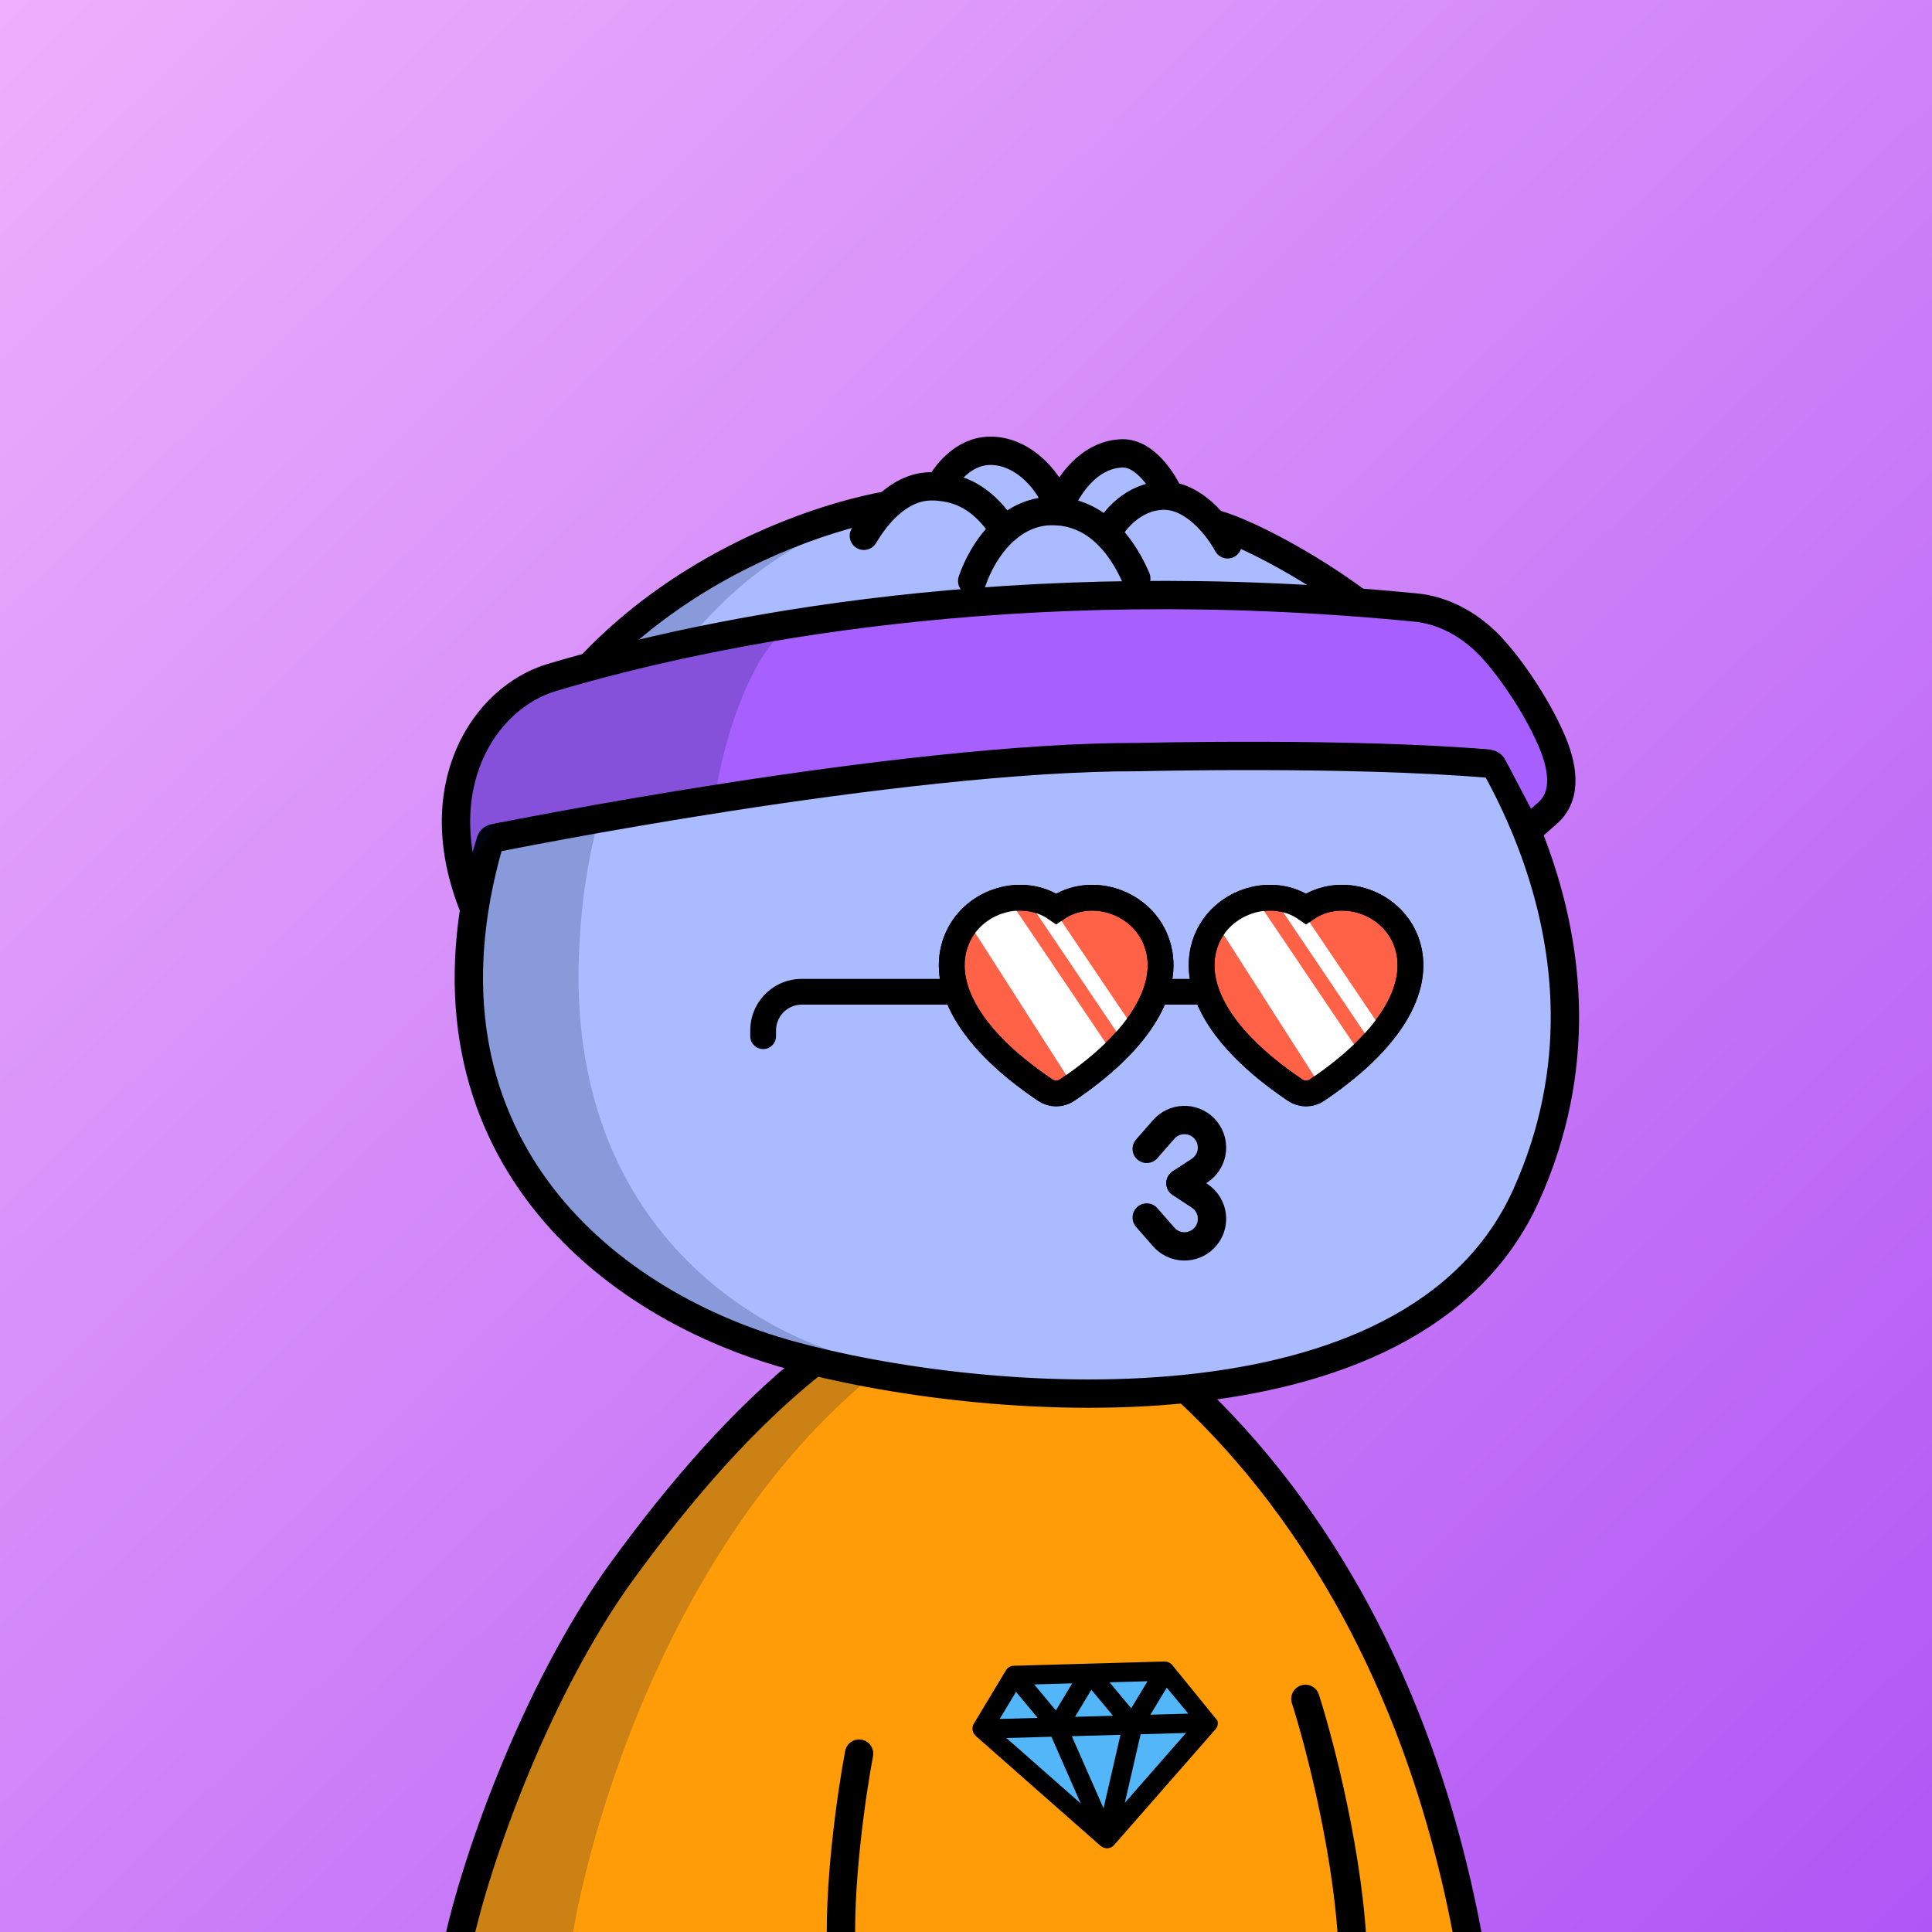
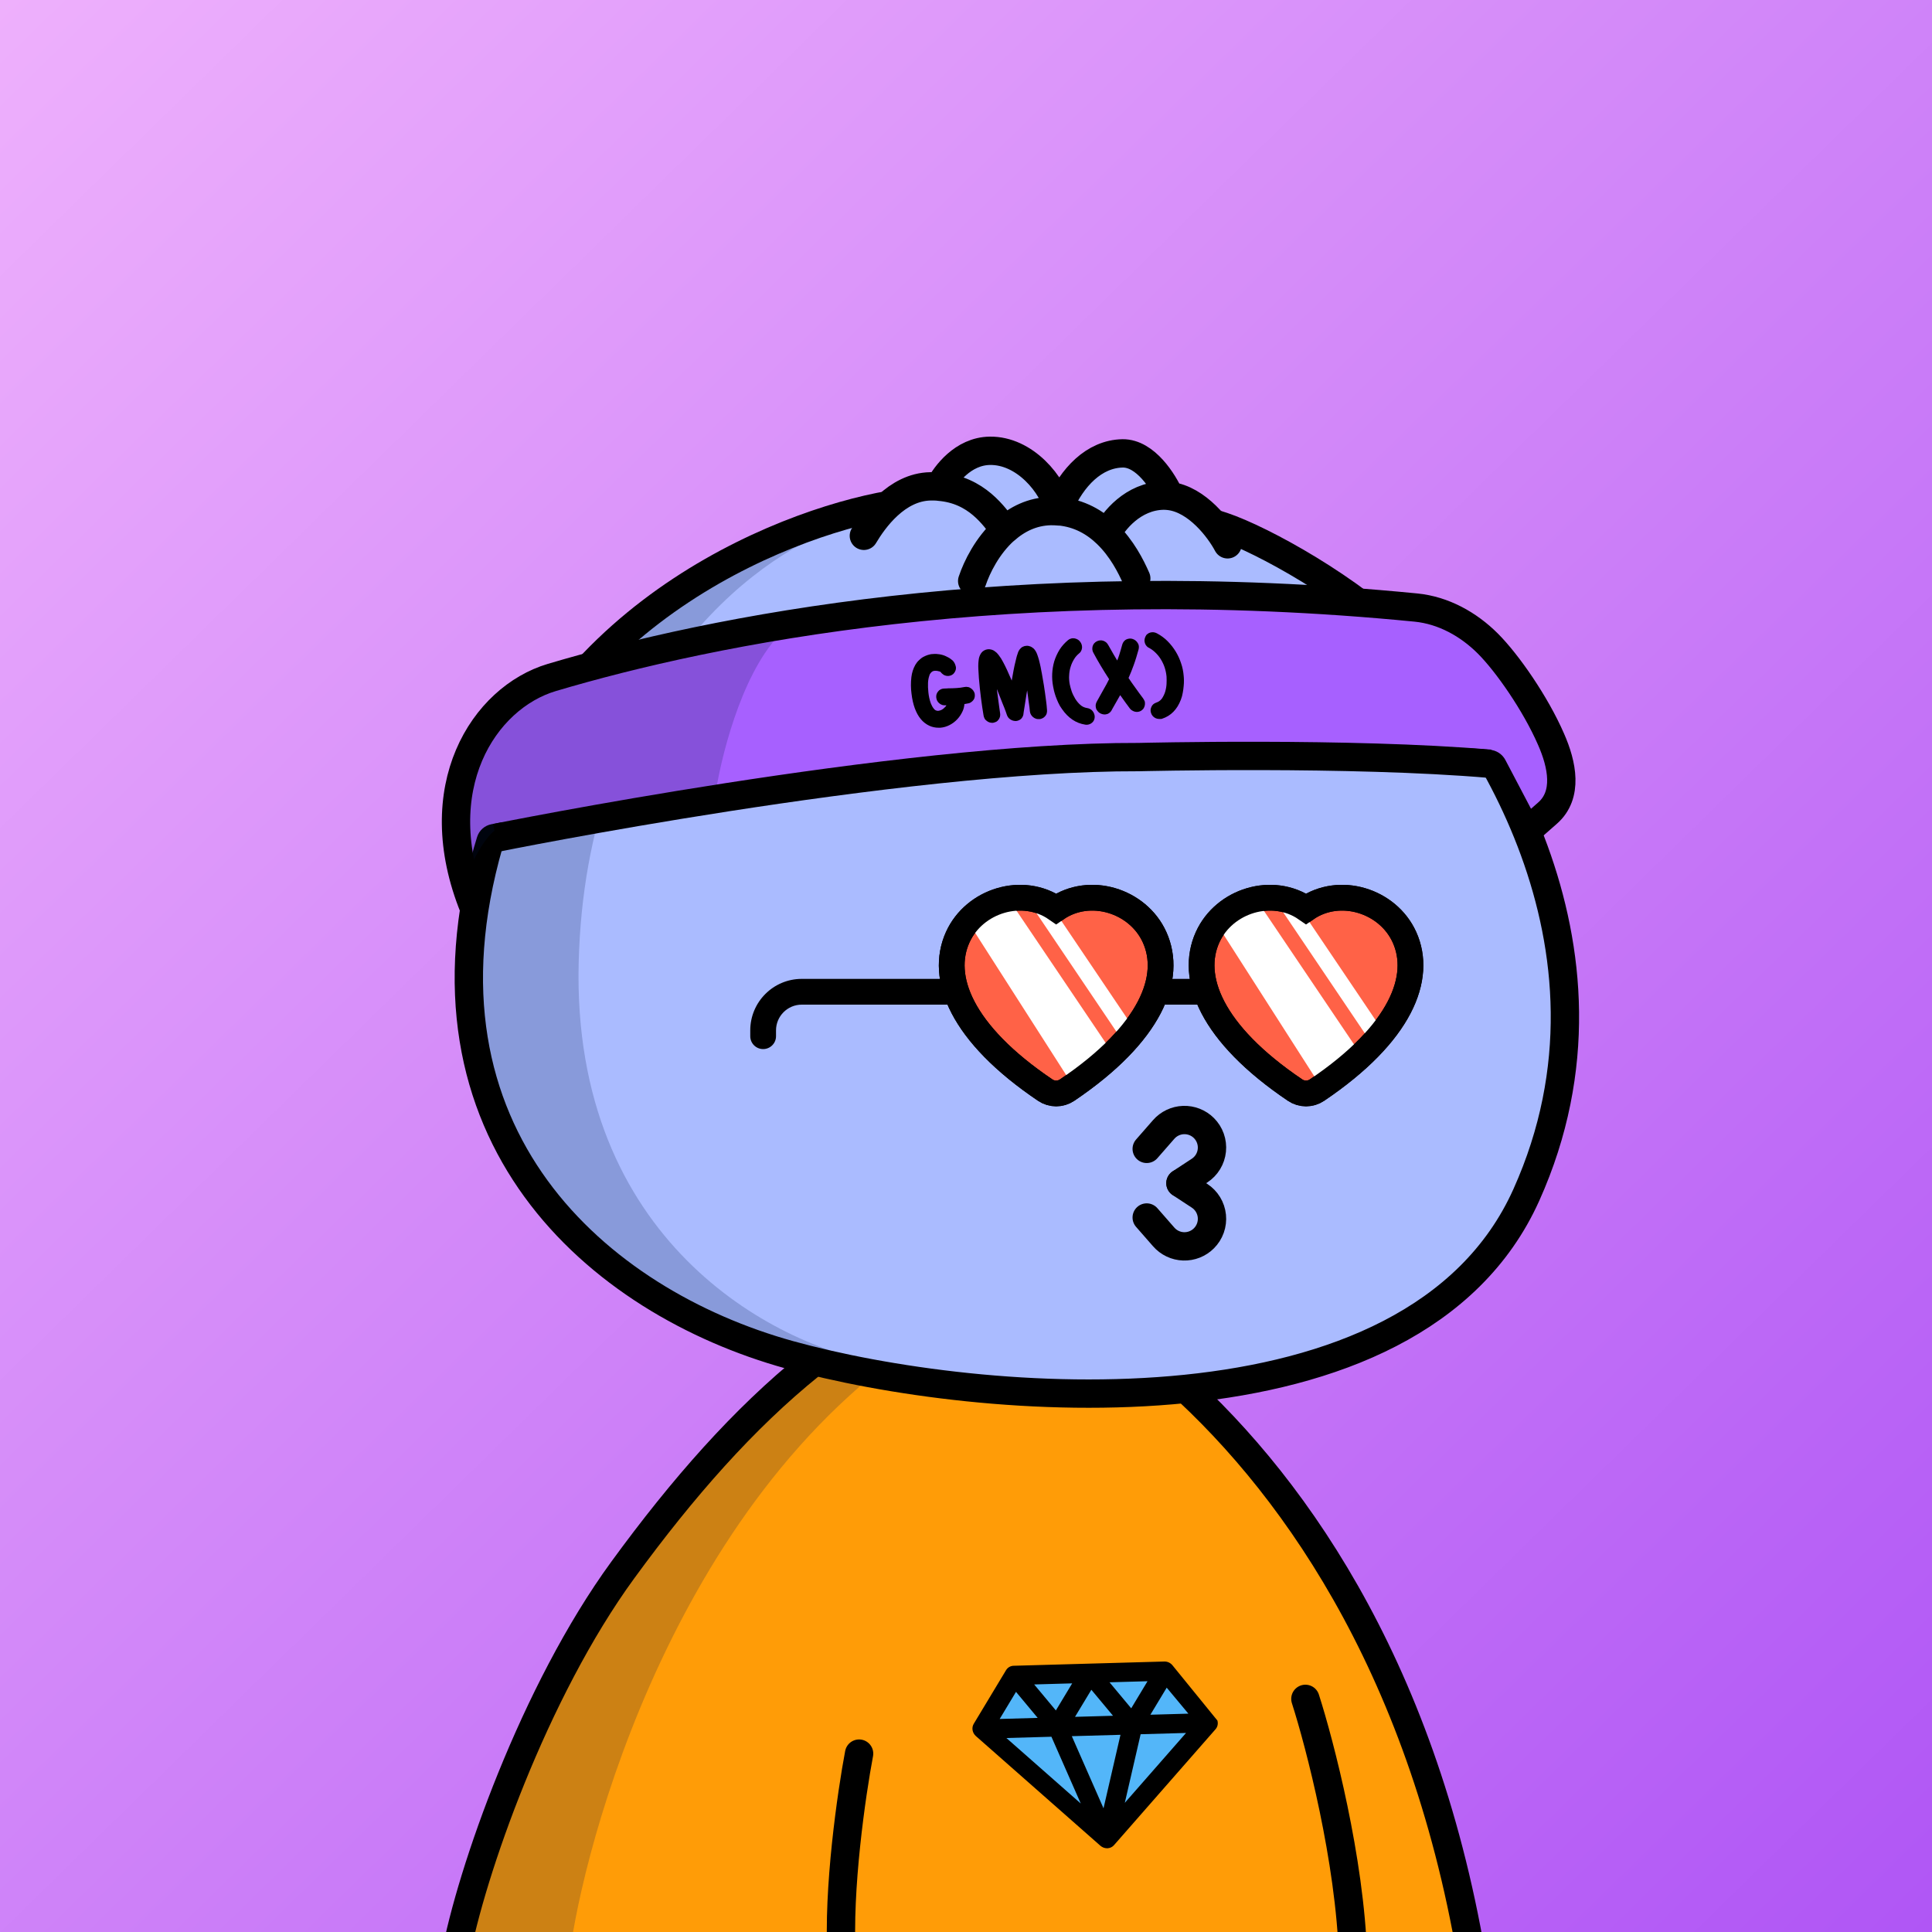
<svg xmlns="http://www.w3.org/2000/svg" preserveAspectRatio="xMidYMin meet" fill="none" viewBox="0 0 1500 1500">
  <g>
    <path fill="url(#prefix__paint0_linear_53_30461)" d="M0 0h1500v1500H0z" />
    <defs>
      <linearGradient id="prefix__paint0_linear_53_30461" x1="0" y1="0" x2="1500" y2="1533.5" gradientUnits="userSpaceOnUse">
        <stop stop-color="#EEB0FC" />
        <stop offset="1" stop-color="#AF55F5" />
      </linearGradient>
    </defs>
    <g clip-path="url(#clip0_481_264)">
      <path d="M773 1011.5C543.4 1029.9 398.667 1353.5 355 1513H1138.5C1075.7 1127 868.667 1017.83 773 1011.5Z" fill="#FF9C07" />
      <path d="M749.5 1019.5C536 1134 457.448 1414.63 443.159 1511H353.699C350.414 1508.73 357.049 1471.27 409.87 1339.62C462.691 1207.98 569.086 1113.24 605.384 1082.33L674 1033.5L749.5 1019.5Z" fill="#001647" fill-opacity="0.2" />
      <path d="M790.5 1299.5L764 1344L861.5 1424L937.5 1336.5L905.5 1299.5H790.5Z" fill="#53B6F9" />
      <path d="M353.5 1519.5C365.5 1454.33 414.5 1313.6 483.5 1219C530.101 1155.11 577.468 1101.29 629.141 1059.66C710.278 994.299 826.037 996.323 905.02 1064.27C1000.08 1146.05 1103.44 1290.29 1142.5 1519.5M1013.5 1319C1024.83 1354.33 1048.1 1443.9 1050.5 1519.5M667 1361.5C661.167 1392.33 650.3 1467.1 653.5 1519.5" stroke="black" stroke-width="22" stroke-linecap="round" />
      <path d="M945.201 1335.84L910.271 1292.89C909.521 1291.97 908.551 1291.23 907.481 1290.73C906.401 1290.23 905.231 1289.97 904.001 1290L787.021 1293.3C785.841 1293.31 784.671 1293.63 783.641 1294.22C782.621 1294.81 781.751 1295.65 781.121 1296.67L756.011 1338.36C754.181 1341.41 754.891 1345.42 757.691 1347.9L854.321 1433.01C855.771 1434.28 857.641 1434.99 859.511 1434.99C859.671 1434.99 859.831 1434.99 859.991 1434.98C861.901 1434.85 863.631 1434.01 864.871 1432.61L943.751 1342.56C945.381 1340.7 945.861 1338.17 945.201 1335.84ZM922.661 1330.48L893.161 1331.31L905.831 1310.29L922.661 1330.48ZM920.841 1345.46L873.301 1399.71L885.581 1346.45L920.841 1345.46ZM861.431 1306.13L890.941 1305.3L878.271 1326.33L861.431 1306.13ZM869.941 1346.9L856.771 1403.98L832.151 1347.96L869.941 1346.9ZM834.641 1332.95L847.321 1311.93L864.151 1332.12L834.641 1332.95ZM816.321 1348.4L839.101 1400.24L781.361 1349.39L816.321 1348.4ZM802.931 1307.8L832.441 1306.96L819.771 1327.99L802.931 1307.8ZM805.661 1333.77L776.151 1334.6L788.821 1313.56L805.661 1333.77Z" fill="black" />
    </g>
    <defs>
      <clipPath id="clip0_481_264">
        <rect width="1500" height="1500" fill="white" />
      </clipPath>
    </defs>
    <g clip-path="url(#clip0_497_1194)">
      <path d="M379.667 654.812C432.345 471.574 618.472 401.981 699.114 390.653C740.985 382.718 849.655 375.215 949.364 408.675C980 418.956 1049.88 457.388 1091.92 499.818C1144.47 552.856 1272.97 732.052 1185.05 927.725C1097.12 1123.4 758.414 1092.29 612.749 1051.82C464.472 1010.63 314.48 881.563 379.667 654.812Z" fill="#AABBFF" />
      <path d="M449.293 747.204C454.734 531.068 585.306 432.345 649.911 410C432.292 459.565 365.296 655.455 364 747.204C377.99 984.871 584.496 1053.43 681 1058C601.498 1044.46 443.853 963.339 449.293 747.204Z" fill="#001647" fill-opacity="0.2" />
      <path d="M379.667 654.812C432.345 471.574 618.472 401.981 699.114 390.653C740.985 382.718 849.655 375.215 949.364 408.675C980 418.956 1049.88 457.388 1091.92 499.818C1144.47 552.856 1272.97 732.052 1185.05 927.725C1097.12 1123.4 758.414 1092.29 612.749 1051.82C464.472 1010.63 314.48 881.563 379.667 654.812Z" stroke="black" stroke-width="22" stroke-linecap="round" />
    </g>
    <defs>
      <clipPath id="prefix__clip0_299_662">
        <path fill="#fff" d="M0 0h1500v1500H0z" />
      </clipPath>
    </defs>
    <g clip-path="url(#clip0_624_3293)">
      <path d="M916.488 918.577L931.325 908.854C933.985 907.112 936.223 904.799 937.876 902.083C939.529 899.367 940.556 896.317 940.882 893.154C941.208 889.991 940.825 886.795 939.761 883.799C938.697 880.803 936.978 878.082 934.73 875.834V875.834C932.657 873.764 930.181 872.142 927.456 871.068C924.731 869.994 921.814 869.491 918.886 869.59C915.959 869.689 913.083 870.388 910.436 871.643C907.79 872.899 905.429 874.684 903.501 876.889L890.301 891.98" stroke="black" stroke-width="22" stroke-miterlimit="10" stroke-linecap="round" />
      <path d="M916.488 918.675L931.325 928.397C933.986 930.137 936.225 932.449 937.879 935.164C939.533 937.88 940.561 940.93 940.887 944.092C941.213 947.255 940.83 950.451 939.764 953.446C938.699 956.442 936.979 959.162 934.73 961.409V961.409C932.66 963.484 930.185 965.11 927.46 966.188C924.734 967.265 921.817 967.77 918.888 967.672C915.959 967.574 913.081 966.874 910.434 965.617C907.787 964.359 905.427 962.57 903.501 960.362L890.301 945.271" stroke="black" stroke-width="22" stroke-miterlimit="10" stroke-linecap="round" />
      <path d="M1012 817C1038.51 817 1060 795.51 1060 769C1060 742.49 1038.51 721 1012 721C985.49 721 964 742.49 964 769C964 795.51 985.49 817 1012 817Z" fill="black" stroke="black" stroke-width="22" stroke-miterlimit="10" />
      <path d="M1025.18 765.61C1035.8 765.61 1044.4 757.009 1044.4 746.398C1044.4 735.788 1035.8 727.186 1025.18 727.186C1014.57 727.186 1005.97 735.788 1005.97 746.398C1005.97 757.009 1014.57 765.61 1025.18 765.61Z" fill="white" />
      <path d="M994.295 774.185C998.822 774.185 1002.49 770.515 1002.49 765.988C1002.49 761.461 998.822 757.791 994.295 757.791C989.768 757.791 986.098 761.461 986.098 765.988C986.098 770.515 989.768 774.185 994.295 774.185Z" fill="white" />
      <path d="M1018.1 800.697C1026.05 800.697 1032.49 794.254 1032.49 786.307C1032.49 778.359 1026.05 771.917 1018.1 771.917C1010.16 771.917 1003.71 778.359 1003.71 786.307C1003.71 794.254 1010.16 800.697 1018.1 800.697Z" fill="white" />
      <path d="M822 817C848.51 817 870 795.51 870 769C870 742.49 848.51 721 822 721C795.49 721 774 742.49 774 769C774 795.51 795.49 817 822 817Z" fill="black" stroke="black" stroke-width="22" stroke-miterlimit="10" />
      <path d="M835.185 765.61C845.795 765.61 854.397 757.009 854.397 746.398C854.397 735.788 845.795 727.186 835.185 727.186C824.574 727.186 815.973 735.788 815.973 746.398C815.973 757.009 824.574 765.61 835.185 765.61Z" fill="white" />
      <path d="M804.295 774.185C808.822 774.185 812.492 770.515 812.492 765.988C812.492 761.461 808.822 757.791 804.295 757.791C799.768 757.791 796.098 761.461 796.098 765.988C796.098 770.515 799.768 774.185 804.295 774.185Z" fill="white" />
      <path d="M828.103 800.697C836.051 800.697 842.493 794.254 842.493 786.307C842.493 778.359 836.051 771.917 828.103 771.917C820.156 771.917 813.713 778.359 813.713 786.307C813.713 794.254 820.156 800.697 828.103 800.697Z" fill="white" />
    </g>
    <defs>
      <clipPath id="clip0_624_3293">
        <rect width="1500" height="1500" fill="white" />
      </clipPath>
    </defs>
    <g clip-path="url(#clip0_924_929)">
      <path d="M821.441 843.267C839.551 843.268 857.015 836.533 870.435 824.371C883.855 812.21 892.271 795.491 894.047 777.468C895.823 759.444 890.832 741.405 880.044 726.858C869.256 712.311 853.443 702.296 835.681 698.762C817.918 695.228 799.476 698.428 783.942 707.738C768.407 717.049 756.892 731.804 751.634 749.135C746.376 766.466 747.753 785.132 755.496 801.504C763.239 817.876 776.795 830.783 793.527 837.713C802.377 841.379 811.862 843.266 821.441 843.267Z" fill="#3A3A3A" />
      <path d="M582.5 804.5C582.5 810.023 586.977 814.5 592.5 814.5C598.023 814.5 602.5 810.023 602.5 804.5H582.5ZM747.334 760L622.5 760L622.5 780L747.334 780L747.334 760ZM582.5 800V804.5H602.5V800H582.5ZM622.5 760C600.409 760 582.5 777.908 582.5 800H602.5C602.5 788.954 611.454 780 622.5 780L622.5 760Z" fill="black" />
      <path d="M898 770H936" stroke="black" stroke-width="20" stroke-miterlimit="10" />
      <path d="M1014 705.605C988.007 687.573 950.464 699.18 937.571 727.664C923.496 758.76 940.008 802.21 1005.58 846.404C1010.62 849.799 1017.38 849.799 1022.42 846.403C1087.99 802.206 1104.5 758.755 1090.43 727.66C1077.54 699.176 1039.99 687.573 1014 705.605Z" fill="#FF6247" stroke="black" stroke-width="20" />
      <path d="M820 705.605C794.007 687.573 756.464 699.18 743.571 727.664C729.496 758.76 746.008 802.21 811.579 846.404C816.618 849.799 823.383 849.799 828.421 846.403C893.992 802.206 910.504 758.755 896.429 727.66C883.536 699.176 845.992 687.573 820 705.605Z" fill="#FF6247" stroke="black" stroke-width="20" />
      <path d="M944.92 717.728L976.004 699.329L1056.27 818.334L1024.16 841.5L944.92 717.728Z" fill="white" />
      <rect x="990.037" y="699.073" width="12.648" height="128.993" transform="rotate(-34 990.037 699.073)" fill="white" />
      <path d="M752.92 717.728L784.004 699.329L864.274 818.334L832.157 841.5L752.92 717.728Z" fill="white" />
      <rect x="798.037" y="699.073" width="12.648" height="128.993" transform="rotate(-34 798.037 699.073)" fill="white" />
      <path d="M1014 705.605C988.007 687.573 950.464 699.18 937.571 727.664C923.496 758.76 940.008 802.21 1005.58 846.404C1010.62 849.799 1017.38 849.799 1022.42 846.403C1087.99 802.206 1104.5 758.755 1090.43 727.66C1077.54 699.176 1039.99 687.573 1014 705.605Z" stroke="black" stroke-width="20" />
      <path d="M820 705.605C794.007 687.573 756.464 699.18 743.571 727.664C729.496 758.76 746.008 802.21 811.579 846.404C816.618 849.799 823.383 849.799 828.421 846.403C893.992 802.206 910.504 758.755 896.429 727.66C883.536 699.176 845.992 687.573 820 705.605Z" stroke="black" stroke-width="20" />
    </g>
    <defs>
      <clipPath id="clip0_924_929">
        <rect width="1500" height="1500" fill="white" />
      </clipPath>
    </defs>
    <style type="text/css">
	.st0{fill:#AABBFF;}
	.st1{fill:none;stroke:#000000;stroke-width:22;stroke-linecap:round;}
	.st2{fill:#A760FF;}
	.st3{fill:#001647;fill-opacity:0.2;}
	.st4{fill:none;stroke:#000000;stroke-width:22;}
</style>
    <path class="st0" d="M711.9,381.5L669.1,415l85.8,42c31.2-0.5,101.1-2.4,131.5-5.8c30.4-3.5,60.3-20.5,71.4-28.6l-45-35.2  l-22.1-27.1l-38.7-7.3l-35.4,36l-5.6-18.9l-31.9-12.7l-31.1,5.3L711.9,381.5z" />
    <path class="st1" d="M754.8,451.1c3.6-10.8,11.8-27.5,25.3-39.6 M882.2,449.1c-4.1-9.4-11.2-23.4-22.8-34.6 M670.7,416  c7.5-12.6,25.3-37.9,51.7-38.4c2.4,0,4.7,0,6.9,0.2 M780.1,411.6c9.4-8.4,21.2-14.5,35.7-14.8c2.4,0,4.7,0.1,6.9,0.3 M780.1,411.6  c-8.2-10.7-21.7-31.3-50.8-33.7 M953.1,422.6c-6.3-11.9-23.5-34.8-45-37.5 M859.4,414.5c4.8-9.7,20.2-29.3,43.9-29.7  c1.6,0,3.2,0.1,4.8,0.3 M859.4,414.5c-9.2-8.9-21.2-16-36.8-17.5 M729.3,377.9c4.8-9.2,18.3-27.6,39.2-27.9  c26.9-0.4,49,25.8,54.1,47.1 M908.1,385.1c-4.8-10.8-18.7-33.3-36.5-33.1c-22.2,0.4-39.3,18.7-49,41" />
    <path class="st2" d="M370.4,649.9c-3.5,11-6.3,22.8-8.2,31c-0.2,0.9-0.7,1.7-1.3,2.3c-0.7,0.6-1.5,1-2.4,1.1  c-0.9,0.1-1.8-0.1-2.6-0.5c-0.8-0.4-1.4-1.1-1.8-1.9c-1.2-2.4-2.2-5-3-7.6c-3-9.8,2.8-22.3,0.4-27.3c-2.4-5.1-0.8-14.6,1.1-22.2  c1.5-6,2.6-12.2,3.3-18.3c0.2-2-0.5-14.4,0.9-18c1.1-3,6.9-15.4,8.9-19.6c0.4-0.9,1.1-1.6,1.9-2l30.1-19.9c0.2-0.1,3.5-12,3.7-12.1  l84.5-18.8c0.1-0.1,0.3-0.1,0.4-0.1l97.6-23.3c0.2,0,0.4-0.1,0.5-0.1l95.5-10.7l127.1-17.4c0.2,0,0.3,0,0.5,0l163.3-2.5l0.5,0l0.1,0  c4.3,0.4,54.5,4.6,67.9,4.9c14,0.3,47,2.7,62.9,4.9c15.8,2.3,23.6,7.6,29.2,11.7c5.6,4,25.9,9.2,32.6,16.8  c6.7,7.6,23.8,40.3,22.8,41.1c-4.3,3.3,19.8,35.2,22.2,41.4c0.2,0.6,0.3,1.2,0.3,1.8l4,29.9c0,1.1-0.5,2-1.2,2.8l-14.4,15.2  c-0.5,0.5-1.1,0.9-1.8,1.2c-0.7,0.2-1.4,0.3-2.2,0.1c-0.7-0.1-1.4-0.4-2-0.9c-0.6-0.5-1-1.1-1.3-1.7l-21.6-41.1  c-2.4-4.6-7-7.6-12.2-8l-18.7-1.4l-114.8,2.4L812,589.5l-0.4,0l-281,34.1l-0.2,0l-116.9,20.5c-0.8,0.1-1.6,0.1-2.3-0.2l-14.1-5.4  c-0.7-0.3-1.6-0.4-2.3-0.2l-5.8,0.2l-7.4,1.4C376.3,640.9,372,644.7,370.4,649.9z" />
    <path class="st3" d="M604.4,493.6c-29.7,32-45.2,96.8-49.3,125.1c-51.4,7.1-156.6,21.9-166.4,23.8c-9.8,2-21.7,25.5-26.4,37  l-12.6-31.8l6.8-50.1c3-6.9,3.2-26.6,27.7-50c24.5-23.4,95.5-37,127.9-40.8L604.4,493.6z" />
    <path class="st4" d="M1185.7,645.2l15.8-13.9c16.2-14.2,11.4-37.7,2.7-57.4c-12-27.6-33.9-59.1-49-74.2  c-15.1-15.1-34.6-25.9-55.9-28c-311.8-30.6-547.8,17.7-670.9,54.3c-52.9,15.8-98.2,85.6-60.4,178.9" />
    <path class="st4" d="M385,650.5c0,0,313-63.3,499.3-62.7c0,0,164.2-4.1,272.7,5.2" />
    <g>
-       <path d="M753.8,534.4c-0.7-0.5-1.5-0.9-2.4-1c-0.9-0.2-1.7-0.2-2.6,0c-2,0.4-4.1,0.7-6.1,0.8c-1.7,0.1-3.5,0.2-5.3,0.2   c-0.7,0-1.5,0-2.3,0.1c-0.7,0-1.5,0.1-2.3,0.1l-0.1,0l-0.1,0c-0.9,0.1-1.7,0.3-2.4,0.7c-0.8,0.4-1.4,0.9-1.9,1.6   c-0.5,0.6-1,1.4-1.2,2.2c-0.2,0.8-0.3,1.6-0.2,2.4c0.1,0.9,0.3,1.7,0.7,2.5c0.4,0.8,1,1.5,1.6,2c0.7,0.6,1.4,1,2.3,1.3   c0.8,0.3,1.7,0.3,2.5,0.3c0.3,0,0.6,0,0.8,0c-0.3,0.6-0.7,1.1-1.2,1.5l-0.1,0.1c-1.3,1.5-3.1,2.5-5.1,2.7c-0.6,0-1.3-0.1-1.9-0.4   c-0.6-0.3-1.1-0.7-1.5-1.3c-1-1.2-1.7-2.6-2.3-4.1c-1-2.7-1.6-5.6-1.9-8.5c-0.6-5.6-0.4-9.9,0.7-12.9l0-0.1c0.2-0.7,0.5-1.4,1-2   c0.4-0.6,1-1,1.6-1.4c0.5-0.2,1.1-0.4,1.7-0.4c0.6,0,1.3,0,1.9,0.1c0.6,0.1,1.1,0.2,1.7,0.4c0.3,0.1,0.6,0.2,0.8,0.3   c0.6,0.9,1.5,1.7,2.4,2.3c1.2,0.7,2.5,1,3.9,0.9c0.9-0.1,1.7-0.3,2.4-0.7c0.8-0.4,1.4-0.9,1.9-1.6c0.5-0.7,0.9-1.4,1.2-2.3   c0.2-0.8,0.3-1.7,0.1-2.6c-0.2-0.9-0.5-1.8-0.9-2.6c-0.6-1.2-1.5-2.3-2.6-3c-1.2-1-2.6-1.8-4-2.4c-1.6-0.8-3.3-1.3-5.1-1.6   c-1.7-0.3-3.5-0.4-5.2-0.2c-1.3,0-2.6,0.3-3.9,0.7c-1.2,0.4-2.4,0.9-3.5,1.5c-1.3,0.7-2.4,1.6-3.4,2.6c-1.1,1-2,2.2-2.8,3.5   c-1.7,3-2.7,6.2-3.1,9.6c-0.5,4.3-0.5,8.6,0.1,12.9c1,8.5,3.4,15.1,7.2,19.7c1.8,2.2,4.1,4,6.7,5.2c2.2,1,4.6,1.5,7,1.5   c0.3,0,0.7,0,1,0l0.4,0l0.1,0c2.5-0.2,4.9-0.9,7.2-2.1c4.5-2.3,8-6.1,10.1-10.8c0.8-1.7,1.2-3.6,1.4-5.5c0.3,0,0.5-0.1,0.8-0.1   c0.7-0.1,1.4-0.3,2.1-0.4c0.9-0.1,1.7-0.5,2.4-1c0.7-0.5,1.3-1.1,1.8-1.8c0.5-0.7,0.8-1.5,0.9-2.4c0.1-0.9,0.1-1.7-0.1-2.6   C756.2,536.7,755.2,535.3,753.8,534.4z" />
-       <path d="M812.2,544.3c-0.3-2-0.6-4.2-0.9-6.7c-0.2-1.1-0.3-2.2-0.5-3.3c-0.2-1.4-0.4-2.9-0.7-4.4c-0.4-2.5-0.8-4.9-1.2-7l-0.3-1.5   c-0.4-2.5-0.9-4.8-1.4-6.8c-0.4-1.8-0.8-3.2-1.2-4.4c-0.3-1.1-0.8-2.3-1.2-3.3c-0.4-0.9-0.9-1.7-1.5-2.5c-0.5-0.7-1.2-1.3-1.9-1.7   c-0.8-0.6-1.8-1-2.8-1.2c-1-0.2-2.1-0.1-3.1,0.1c-1,0.3-1.9,0.7-2.7,1.4c-0.8,0.7-1.4,1.5-1.9,2.4c-0.4,0.8-0.7,1.6-0.9,2.4   c-0.3,0.8-0.6,1.7-0.8,2.6c-0.2,0.9-0.5,2-0.8,3.3c-0.5,1.9-1,4.3-1.5,6.9c-0.4,2.4-0.9,5-1.4,7.8c-2.5-5.9-4.7-10.7-6.6-14.2   c-1-2-2.2-3.9-3.6-5.7c-0.4-0.5-0.8-0.9-1.2-1.4c-0.4-0.4-0.8-0.8-1.3-1.1c-0.9-0.8-2-1.4-3.3-1.7c-0.8-0.2-1.7-0.3-2.5-0.2l-0.1,0   c-1,0.1-1.9,0.4-2.8,0.9c-0.9,0.5-1.6,1.1-2.2,1.9c-0.4,0.6-0.8,1.2-1.1,1.9c-0.4,0.8-0.6,1.7-0.8,2.5c-0.2,1.1-0.3,2.3-0.4,3.5   c-0.1,1.4-0.1,3,0,4.8c0.1,2,0.2,4.3,0.4,6.8c0.2,2.6,0.5,5.4,0.8,8.5c0.3,2.6,0.6,5.1,0.9,7.6c0.3,2.5,0.6,4.6,0.9,6.5   c0.3,1.9,0.6,4,1,6.3c0.1,0.9,0.4,1.7,0.8,2.5c0.4,0.8,1,1.4,1.7,1.9c1.2,1,2.7,1.5,4.2,1.5c0.2,0,0.4,0,0.5,0l0.3,0l0.2-0.1   c0.7-0.1,1.4-0.4,2.1-0.7c0.8-0.4,1.4-1,1.9-1.7c0.5-0.7,0.9-1.5,1.1-2.3c0.2-0.9,0.2-1.7,0.1-2.5c-0.3-2.1-0.6-4-0.8-5.7l-0.8-5.9   c-0.3-2.2-0.6-4.5-0.9-6.9l0-0.3c0.2,0.4,0.4,0.9,0.6,1.4l3.6,9.2c0.5,1.3,1,2.6,1.5,3.7c0.7,1.7,1.4,3.7,2.1,5.8   c0.5,1.4,1.4,2.6,2.7,3.4c1.2,0.8,2.7,1.2,4.1,1.2l0.1,0l0.1,0c1.4-0.1,2.8-0.7,3.9-1.6c1-1,1.7-2.3,1.9-3.7l0-0.2l0,0   c0-0.2,0.1-0.7,0.2-1.5c0.2-1.1,0.4-2.6,0.7-4.4c0.3-1.8,0.6-4,1-6.4c0.3-1.9,0.6-4,1-6c0.2,1.5,0.4,3,0.6,4.5   c0.3,2.3,0.5,4.3,0.8,6c0.3,1.7,0.5,3.7,0.7,5.8c0.2,1.8,1.1,3.3,2.4,4.4c0.7,0.6,1.4,1,2.3,1.3c0.8,0.3,1.6,0.3,2.5,0.3l0.1,0   l0.1,0c0.9,0,1.7-0.3,2.5-0.7c0.8-0.4,1.4-0.9,2-1.6c0.6-0.7,1-1.4,1.2-2.3c0.2-0.8,0.3-1.7,0.2-2.5   C812.7,548.5,812.5,546.3,812.2,544.3z" />
-       <path d="M848.4,552.2c-0.5-0.7-1.2-1.3-2-1.7c-0.8-0.4-1.6-0.7-2.5-0.8c-1.9-0.3-3.7-1.1-5.1-2.4c-1.6-1.4-2.9-3-4-4.8   c-1.1-1.9-2.1-3.8-2.8-5.9c-0.6-1.8-1.1-3.7-1.5-5.5c-0.4-2.3-0.6-4.7-0.4-7c0.1-2.2,0.5-4.5,1.2-6.6c0.6-2,1.5-3.9,2.6-5.7   c1-1.7,2.3-3.2,3.8-4.4c0.7-0.5,1.3-1.2,1.7-2c0.4-0.8,0.6-1.6,0.7-2.5c0.1-1.8-0.5-3.5-1.6-4.8c-0.5-0.7-1.2-1.3-2-1.7   c-0.8-0.4-1.6-0.7-2.4-0.8c-0.9-0.1-1.7-0.1-2.6,0.2c-0.8,0.2-1.6,0.6-2.3,1.2c-2.5,2.1-4.7,4.5-6.5,7.3c-1.8,2.9-3.2,6-4.2,9.2   c-1.8,6.2-2.1,12.9-0.9,19.3c0.2,1,0.5,2.2,0.7,3.4c0.4,1.5,0.8,3,1.3,4.4c0.6,1.6,1.2,3.2,2,4.9c0.8,1.8,1.8,3.5,3,5.1   c4.8,6.9,10.8,10.9,17.9,12c0.2,0,0.5,0.1,0.7,0.1c0.1,0,0.2,0,0.3,0l0.5,0c1.5-0.1,2.9-0.7,4-1.7c1.1-1,1.8-2.4,1.9-3.9   c0.1-0.9,0-1.7-0.3-2.6C849.3,553.6,848.9,552.8,848.4,552.2z" />
-       <path d="M887.5,542.2c-2.2-2.9-4.3-5.8-6.2-8.5c-1.8-2.4-3.5-4.9-5.1-7.3c1.4-3.2,2.8-6.6,4-10c1.4-3.8,2.6-7.9,3.8-12.2   c0.2-0.8,0.3-1.7,0.2-2.6c-0.1-0.9-0.4-1.7-0.9-2.4c-0.9-1.5-2.3-2.6-3.9-3.1c-0.8-0.3-1.7-0.4-2.5-0.3c-0.9,0.1-1.7,0.3-2.5,0.7   c-0.8,0.4-1.4,1-2,1.7c-0.5,0.7-0.9,1.5-1.1,2.3c-0.8,3-1.6,5.6-2.3,7.9c-0.5,1.5-1,3-1.6,4.4c-1-1.6-1.9-3.2-2.8-4.7   c-1.4-2.4-2.8-4.8-4.1-7.2c-0.4-0.8-1-1.5-1.6-2.1c-0.7-0.6-1.5-1-2.3-1.3c-0.8-0.3-1.7-0.4-2.6-0.3c-0.9,0.1-1.7,0.3-2.4,0.7   c-0.8,0.4-1.5,0.9-2.1,1.6c-0.6,0.7-1,1.5-1.2,2.3c-0.2,0.8-0.3,1.7-0.2,2.6c0.1,0.9,0.4,1.7,0.8,2.4c3.6,6.8,7.8,13.7,12.2,20.5   c-1.4,2.8-2.8,5.5-4.3,8c-1.6,2.8-3.2,5.7-4.8,8.6l-0.5,0.9c-0.4,0.8-0.7,1.6-0.8,2.4c-0.1,0.9,0,1.7,0.2,2.5   c0.2,0.9,0.6,1.6,1.2,2.3c0.5,0.7,1.2,1.3,1.9,1.7c1.1,0.6,2.3,1,3.6,1c0.2,0,0.3,0,0.5,0c1-0.1,2.1-0.4,2.9-1   c0.9-0.6,1.6-1.4,2.1-2.3l0.4-0.8c1.1-1.9,2.2-3.9,3.3-5.8l0.4-0.7c0.8-1.4,1.6-2.9,2.5-4.4c0.4,0.5,0.7,1,1.1,1.5   c0.6,0.8,1.1,1.6,1.7,2.4c1,1.5,2.1,2.9,3.2,4.4l1.4,1.9c0.7,1,1.7,1.7,2.8,2.2c1,0.5,2.2,0.7,3.3,0.6c1.2-0.1,2.3-0.5,3.2-1.2   c0.7-0.5,1.3-1.1,1.7-1.9c0.4-0.7,0.7-1.6,0.8-2.4c0.1-0.9,0.1-1.8-0.1-2.6C888.4,543.7,888,542.9,887.5,542.2z" />
-       <path d="M919.2,528.1c0-1.2-0.1-2.3-0.2-3.5c-0.3-3.3-0.9-6.5-2-9.6c-1-3.1-2.4-6.2-4.1-9c-1.8-3-4-5.8-6.5-8.3   c-2.4-2.4-5.2-4.4-8.2-6c-0.8-0.4-1.6-0.7-2.5-0.8c-0.9-0.1-1.8,0-2.6,0.2c-0.8,0.2-1.6,0.6-2.3,1.2c-0.7,0.5-1.2,1.2-1.5,2   c-0.4,0.8-0.6,1.6-0.7,2.5c-0.1,0.9,0.1,1.7,0.3,2.5c0.3,0.9,0.7,1.6,1.3,2.3c0.6,0.7,1.3,1.2,2.1,1.5c1.8,1,3.5,2.3,5,3.8   c1.6,1.6,3,3.3,4.1,5.2c1.2,2,2.2,4.1,2.9,6.3c0.7,2.2,1.2,4.6,1.4,6.9c0.1,1.9,0.1,3.8,0,5.7c-0.1,2.1-0.5,4.2-1.1,6.2   c-0.6,1.9-1.5,3.7-2.6,5.3c-1.1,1.4-2.6,2.5-4.3,3c-0.8,0.3-1.6,0.7-2.2,1.2c-0.7,0.6-1.2,1.3-1.5,2c-0.4,0.8-0.6,1.6-0.7,2.5   c0,0.9,0.1,1.7,0.4,2.5c0.5,1.5,1.5,2.7,2.8,3.5c1.1,0.7,2.4,1,3.7,1c0.2,0,0.3,0,0.5,0l0.6,0l0.1,0c0.3,0,0.6-0.1,0.9-0.2   c6.7-2.2,11.6-7.1,14.5-14.7c0.7-1.8,1.2-3.6,1.5-5.5c0.3-1.8,0.6-3.5,0.7-5.1C919.2,531.1,919.2,529.6,919.2,528.1z" />
+       <path fill="black" d="M753.8,534.4c-0.7-0.5-1.5-0.9-2.4-1c-0.9-0.2-1.7-0.2-2.6,0c-2,0.4-4.1,0.7-6.1,0.8c-1.7,0.1-3.5,0.2-5.3,0.2   c-0.7,0-1.5,0-2.3,0.1c-0.7,0-1.5,0.1-2.3,0.1l-0.1,0l-0.1,0c-0.9,0.1-1.7,0.3-2.4,0.7c-0.8,0.4-1.4,0.9-1.9,1.6   c-0.5,0.6-1,1.4-1.2,2.2c-0.2,0.8-0.3,1.6-0.2,2.4c0.1,0.9,0.3,1.7,0.7,2.5c0.4,0.8,1,1.5,1.6,2c0.7,0.6,1.4,1,2.3,1.3   c0.8,0.3,1.7,0.3,2.5,0.3c0.3,0,0.6,0,0.8,0c-0.3,0.6-0.7,1.1-1.2,1.5l-0.1,0.1c-1.3,1.5-3.1,2.5-5.1,2.7c-0.6,0-1.3-0.1-1.9-0.4   c-0.6-0.3-1.1-0.7-1.5-1.3c-1-1.2-1.7-2.6-2.3-4.1c-1-2.7-1.6-5.6-1.9-8.5c-0.6-5.6-0.4-9.9,0.7-12.9l0-0.1c0.2-0.7,0.5-1.4,1-2   c0.4-0.6,1-1,1.6-1.4c0.5-0.2,1.1-0.4,1.7-0.4c0.6,0,1.3,0,1.9,0.1c0.6,0.1,1.1,0.2,1.7,0.4c0.3,0.1,0.6,0.2,0.8,0.3   c0.6,0.9,1.5,1.7,2.4,2.3c1.2,0.7,2.5,1,3.9,0.9c0.9-0.1,1.7-0.3,2.4-0.7c0.8-0.4,1.4-0.9,1.9-1.6c0.5-0.7,0.9-1.4,1.2-2.3   c0.2-0.8,0.3-1.7,0.1-2.6c-0.2-0.9-0.5-1.8-0.9-2.6c-0.6-1.2-1.5-2.3-2.6-3c-1.2-1-2.6-1.8-4-2.4c-1.6-0.8-3.3-1.3-5.1-1.6   c-1.7-0.3-3.5-0.4-5.2-0.2c-1.3,0-2.6,0.3-3.9,0.7c-1.2,0.4-2.4,0.9-3.5,1.5c-1.3,0.7-2.4,1.6-3.4,2.6c-1.1,1-2,2.2-2.8,3.5   c-1.7,3-2.7,6.2-3.1,9.6c-0.5,4.3-0.5,8.6,0.1,12.9c1,8.5,3.4,15.1,7.2,19.7c1.8,2.2,4.1,4,6.7,5.2c2.2,1,4.6,1.5,7,1.5   c0.3,0,0.7,0,1,0l0.4,0l0.1,0c2.5-0.2,4.9-0.9,7.2-2.1c4.5-2.3,8-6.1,10.1-10.8c0.8-1.7,1.2-3.6,1.4-5.5c0.3,0,0.5-0.1,0.8-0.1   c0.7-0.1,1.4-0.3,2.1-0.4c0.9-0.1,1.7-0.5,2.4-1c0.7-0.5,1.3-1.1,1.8-1.8c0.5-0.7,0.8-1.5,0.9-2.4c0.1-0.9,0.1-1.7-0.1-2.6   C756.2,536.7,755.2,535.3,753.8,534.4z" />
+       <path fill="black" d="M812.2,544.3c-0.3-2-0.6-4.2-0.9-6.7c-0.2-1.1-0.3-2.2-0.5-3.3c-0.2-1.4-0.4-2.9-0.7-4.4c-0.4-2.5-0.8-4.9-1.2-7l-0.3-1.5   c-0.4-2.5-0.9-4.8-1.4-6.8c-0.4-1.8-0.8-3.2-1.2-4.4c-0.3-1.1-0.8-2.3-1.2-3.3c-0.4-0.9-0.9-1.7-1.5-2.5c-0.5-0.7-1.2-1.3-1.9-1.7   c-0.8-0.6-1.8-1-2.8-1.2c-1-0.2-2.1-0.1-3.1,0.1c-1,0.3-1.9,0.7-2.7,1.4c-0.8,0.7-1.4,1.5-1.9,2.4c-0.4,0.8-0.7,1.6-0.9,2.4   c-0.3,0.8-0.6,1.7-0.8,2.6c-0.2,0.9-0.5,2-0.8,3.3c-0.5,1.9-1,4.3-1.5,6.9c-0.4,2.4-0.9,5-1.4,7.8c-2.5-5.9-4.7-10.7-6.6-14.2   c-1-2-2.2-3.9-3.6-5.7c-0.4-0.5-0.8-0.9-1.2-1.4c-0.4-0.4-0.8-0.8-1.3-1.1c-0.9-0.8-2-1.4-3.3-1.7c-0.8-0.2-1.7-0.3-2.5-0.2l-0.1,0   c-1,0.1-1.9,0.4-2.8,0.9c-0.9,0.5-1.6,1.1-2.2,1.9c-0.4,0.6-0.8,1.2-1.1,1.9c-0.4,0.8-0.6,1.7-0.8,2.5c-0.2,1.1-0.3,2.3-0.4,3.5   c-0.1,1.4-0.1,3,0,4.8c0.1,2,0.2,4.3,0.4,6.8c0.2,2.6,0.5,5.4,0.8,8.5c0.3,2.6,0.6,5.1,0.9,7.6c0.3,2.5,0.6,4.6,0.9,6.5   c0.3,1.9,0.6,4,1,6.3c0.1,0.9,0.4,1.7,0.8,2.5c0.4,0.8,1,1.4,1.7,1.9c1.2,1,2.7,1.5,4.2,1.5c0.2,0,0.4,0,0.5,0l0.3,0l0.2-0.1   c0.7-0.1,1.4-0.4,2.1-0.7c0.8-0.4,1.4-1,1.9-1.7c0.5-0.7,0.9-1.5,1.1-2.3c0.2-0.9,0.2-1.7,0.1-2.5c-0.3-2.1-0.6-4-0.8-5.7l-0.8-5.9   c-0.3-2.2-0.6-4.5-0.9-6.9l0-0.3c0.2,0.4,0.4,0.9,0.6,1.4l3.6,9.2c0.5,1.3,1,2.6,1.5,3.7c0.7,1.7,1.4,3.7,2.1,5.8   c0.5,1.4,1.4,2.6,2.7,3.4c1.2,0.8,2.7,1.2,4.1,1.2l0.1,0l0.1,0c1.4-0.1,2.8-0.7,3.9-1.6c1-1,1.7-2.3,1.9-3.7l0-0.2l0,0   c0-0.2,0.1-0.7,0.2-1.5c0.2-1.1,0.4-2.6,0.7-4.4c0.3-1.8,0.6-4,1-6.4c0.3-1.9,0.6-4,1-6c0.2,1.5,0.4,3,0.6,4.5   c0.3,2.3,0.5,4.3,0.8,6c0.3,1.7,0.5,3.7,0.7,5.8c0.2,1.8,1.1,3.3,2.4,4.4c0.7,0.6,1.4,1,2.3,1.3c0.8,0.3,1.6,0.3,2.5,0.3l0.1,0   l0.1,0c0.9,0,1.7-0.3,2.5-0.7c0.8-0.4,1.4-0.9,2-1.6c0.6-0.7,1-1.4,1.2-2.3c0.2-0.8,0.3-1.7,0.2-2.5   C812.7,548.5,812.5,546.3,812.2,544.3z" />
+       <path fill="black" d="M848.4,552.2c-0.5-0.7-1.2-1.3-2-1.7c-0.8-0.4-1.6-0.7-2.5-0.8c-1.9-0.3-3.7-1.1-5.1-2.4c-1.6-1.4-2.9-3-4-4.8   c-1.1-1.9-2.1-3.8-2.8-5.9c-0.6-1.8-1.1-3.7-1.5-5.5c-0.4-2.3-0.6-4.7-0.4-7c0.1-2.2,0.5-4.5,1.2-6.6c0.6-2,1.5-3.9,2.6-5.7   c1-1.7,2.3-3.2,3.8-4.4c0.7-0.5,1.3-1.2,1.7-2c0.4-0.8,0.6-1.6,0.7-2.5c0.1-1.8-0.5-3.5-1.6-4.8c-0.5-0.7-1.2-1.3-2-1.7   c-0.8-0.4-1.6-0.7-2.4-0.8c-0.9-0.1-1.7-0.1-2.6,0.2c-0.8,0.2-1.6,0.6-2.3,1.2c-2.5,2.1-4.7,4.5-6.5,7.3c-1.8,2.9-3.2,6-4.2,9.2   c-1.8,6.2-2.1,12.9-0.9,19.3c0.2,1,0.5,2.2,0.7,3.4c0.4,1.5,0.8,3,1.3,4.4c0.6,1.6,1.2,3.2,2,4.9c0.8,1.8,1.8,3.5,3,5.1   c4.8,6.9,10.8,10.9,17.9,12c0.2,0,0.5,0.1,0.7,0.1c0.1,0,0.2,0,0.3,0l0.5,0c1.5-0.1,2.9-0.7,4-1.7c1.1-1,1.8-2.4,1.9-3.9   c0.1-0.9,0-1.7-0.3-2.6C849.3,553.6,848.9,552.8,848.4,552.2z" />
+       <path fill="black" d="M887.5,542.2c-2.2-2.9-4.3-5.8-6.2-8.5c-1.8-2.4-3.5-4.9-5.1-7.3c1.4-3.2,2.8-6.6,4-10c1.4-3.8,2.6-7.9,3.8-12.2   c0.2-0.8,0.3-1.7,0.2-2.6c-0.1-0.9-0.4-1.7-0.9-2.4c-0.9-1.5-2.3-2.6-3.9-3.1c-0.8-0.3-1.7-0.4-2.5-0.3c-0.9,0.1-1.7,0.3-2.5,0.7   c-0.8,0.4-1.4,1-2,1.7c-0.5,0.7-0.9,1.5-1.1,2.3c-0.8,3-1.6,5.6-2.3,7.9c-0.5,1.5-1,3-1.6,4.4c-1-1.6-1.9-3.2-2.8-4.7   c-1.4-2.4-2.8-4.8-4.1-7.2c-0.4-0.8-1-1.5-1.6-2.1c-0.7-0.6-1.5-1-2.3-1.3c-0.8-0.3-1.7-0.4-2.6-0.3c-0.9,0.1-1.7,0.3-2.4,0.7   c-0.8,0.4-1.5,0.9-2.1,1.6c-0.6,0.7-1,1.5-1.2,2.3c-0.2,0.8-0.3,1.7-0.2,2.6c0.1,0.9,0.4,1.7,0.8,2.4c3.6,6.8,7.8,13.7,12.2,20.5   c-1.4,2.8-2.8,5.5-4.3,8c-1.6,2.8-3.2,5.7-4.8,8.6l-0.5,0.9c-0.4,0.8-0.7,1.6-0.8,2.4c-0.1,0.9,0,1.7,0.2,2.5   c0.2,0.9,0.6,1.6,1.2,2.3c0.5,0.7,1.2,1.3,1.9,1.7c1.1,0.6,2.3,1,3.6,1c0.2,0,0.3,0,0.5,0c1-0.1,2.1-0.4,2.9-1   c0.9-0.6,1.6-1.4,2.1-2.3l0.4-0.8c1.1-1.9,2.2-3.9,3.3-5.8l0.4-0.7c0.8-1.4,1.6-2.9,2.5-4.4c0.4,0.5,0.7,1,1.1,1.5   c0.6,0.8,1.1,1.6,1.7,2.4c1,1.5,2.1,2.9,3.2,4.4l1.4,1.9c0.7,1,1.7,1.7,2.8,2.2c1,0.5,2.2,0.7,3.3,0.6c1.2-0.1,2.3-0.5,3.2-1.2   c0.7-0.5,1.3-1.1,1.7-1.9c0.4-0.7,0.7-1.6,0.8-2.4c0.1-0.9,0.1-1.8-0.1-2.6C888.4,543.7,888,542.9,887.5,542.2z" />
+       <path fill="black" d="M919.2,528.1c0-1.2-0.1-2.3-0.2-3.5c-0.3-3.3-0.9-6.5-2-9.6c-1-3.1-2.4-6.2-4.1-9c-1.8-3-4-5.8-6.5-8.3   c-2.4-2.4-5.2-4.4-8.2-6c-0.8-0.4-1.6-0.7-2.5-0.8c-0.9-0.1-1.8,0-2.6,0.2c-0.8,0.2-1.6,0.6-2.3,1.2c-0.7,0.5-1.2,1.2-1.5,2   c-0.4,0.8-0.6,1.6-0.7,2.5c-0.1,0.9,0.1,1.7,0.3,2.5c0.3,0.9,0.7,1.6,1.3,2.3c0.6,0.7,1.3,1.2,2.1,1.5c1.8,1,3.5,2.3,5,3.8   c1.6,1.6,3,3.3,4.1,5.2c1.2,2,2.2,4.1,2.9,6.3c0.7,2.2,1.2,4.6,1.4,6.9c0.1,1.9,0.1,3.8,0,5.7c-0.1,2.1-0.5,4.2-1.1,6.2   c-0.6,1.9-1.5,3.7-2.6,5.3c-1.1,1.4-2.6,2.5-4.3,3c-0.8,0.3-1.6,0.7-2.2,1.2c-0.7,0.6-1.2,1.3-1.5,2c-0.4,0.8-0.6,1.6-0.7,2.5   c0,0.9,0.1,1.7,0.4,2.5c0.5,1.5,1.5,2.7,2.8,3.5c1.1,0.7,2.4,1,3.7,1c0.2,0,0.3,0,0.5,0l0.6,0l0.1,0c0.3,0,0.6-0.1,0.9-0.2   c6.7-2.2,11.6-7.1,14.5-14.7c0.7-1.8,1.2-3.6,1.5-5.5c0.3-1.8,0.6-3.5,0.7-5.1C919.2,531.1,919.2,529.6,919.2,528.1z" />
    </g>
  </g>
</svg>
